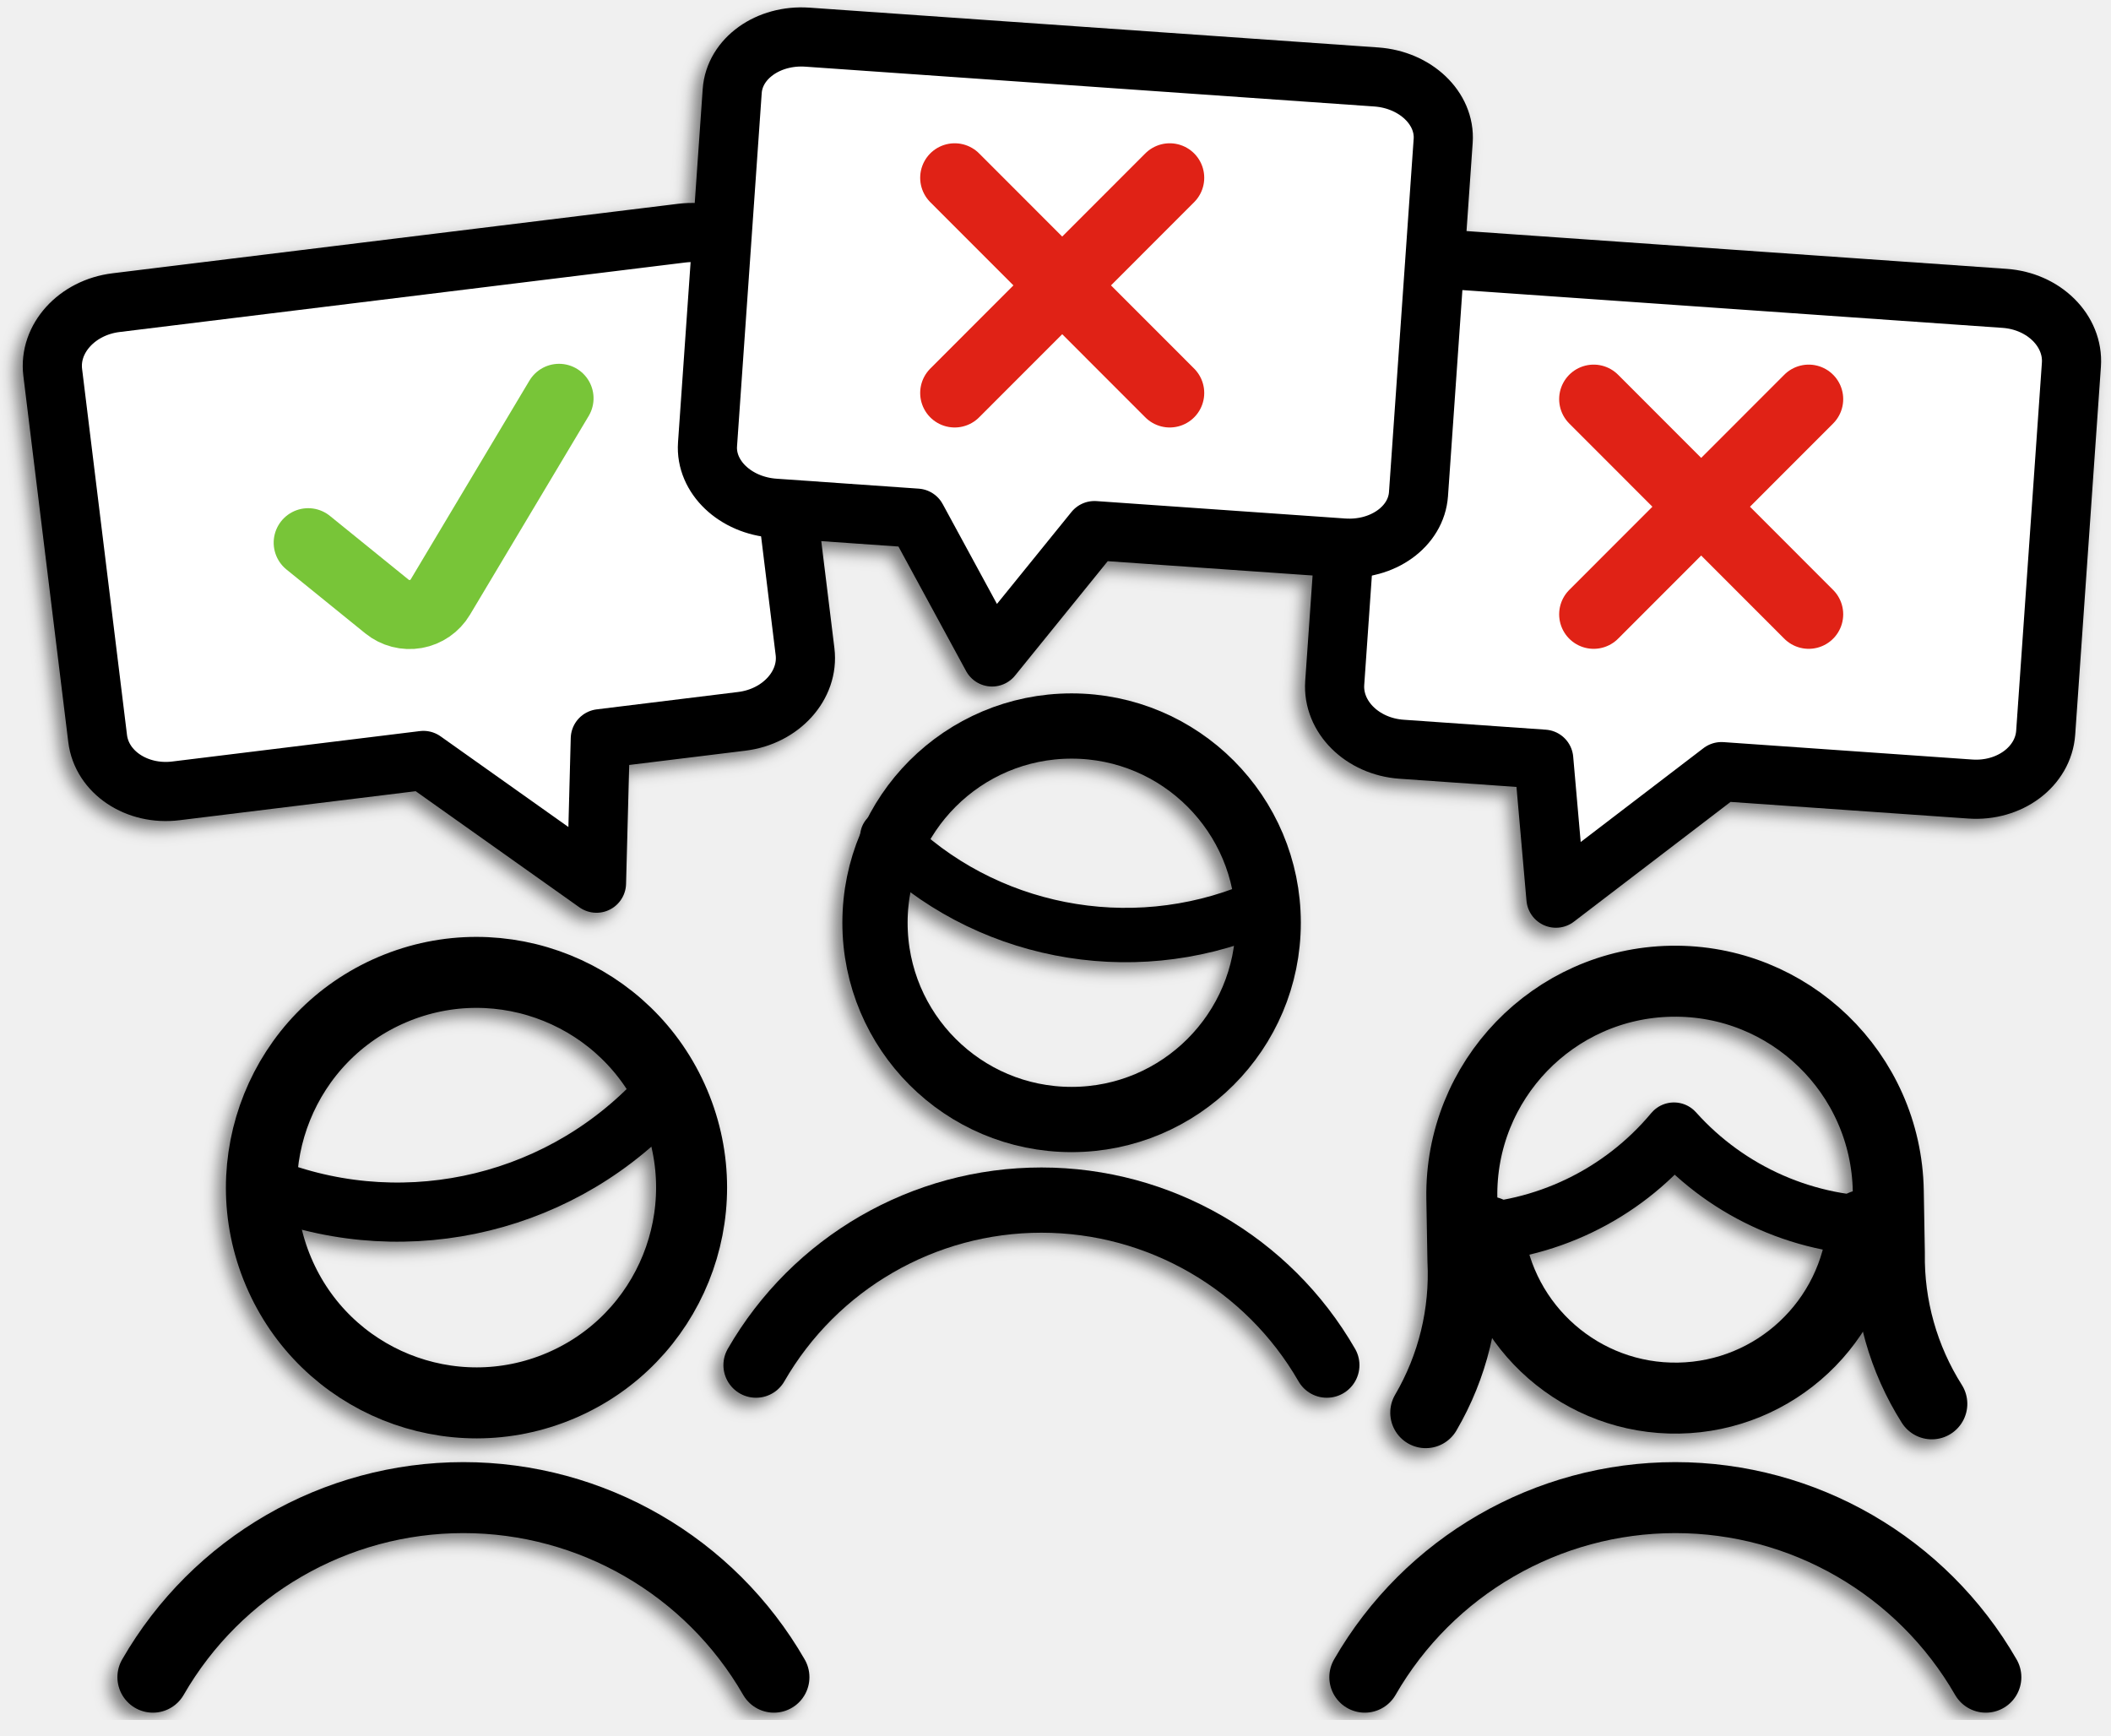
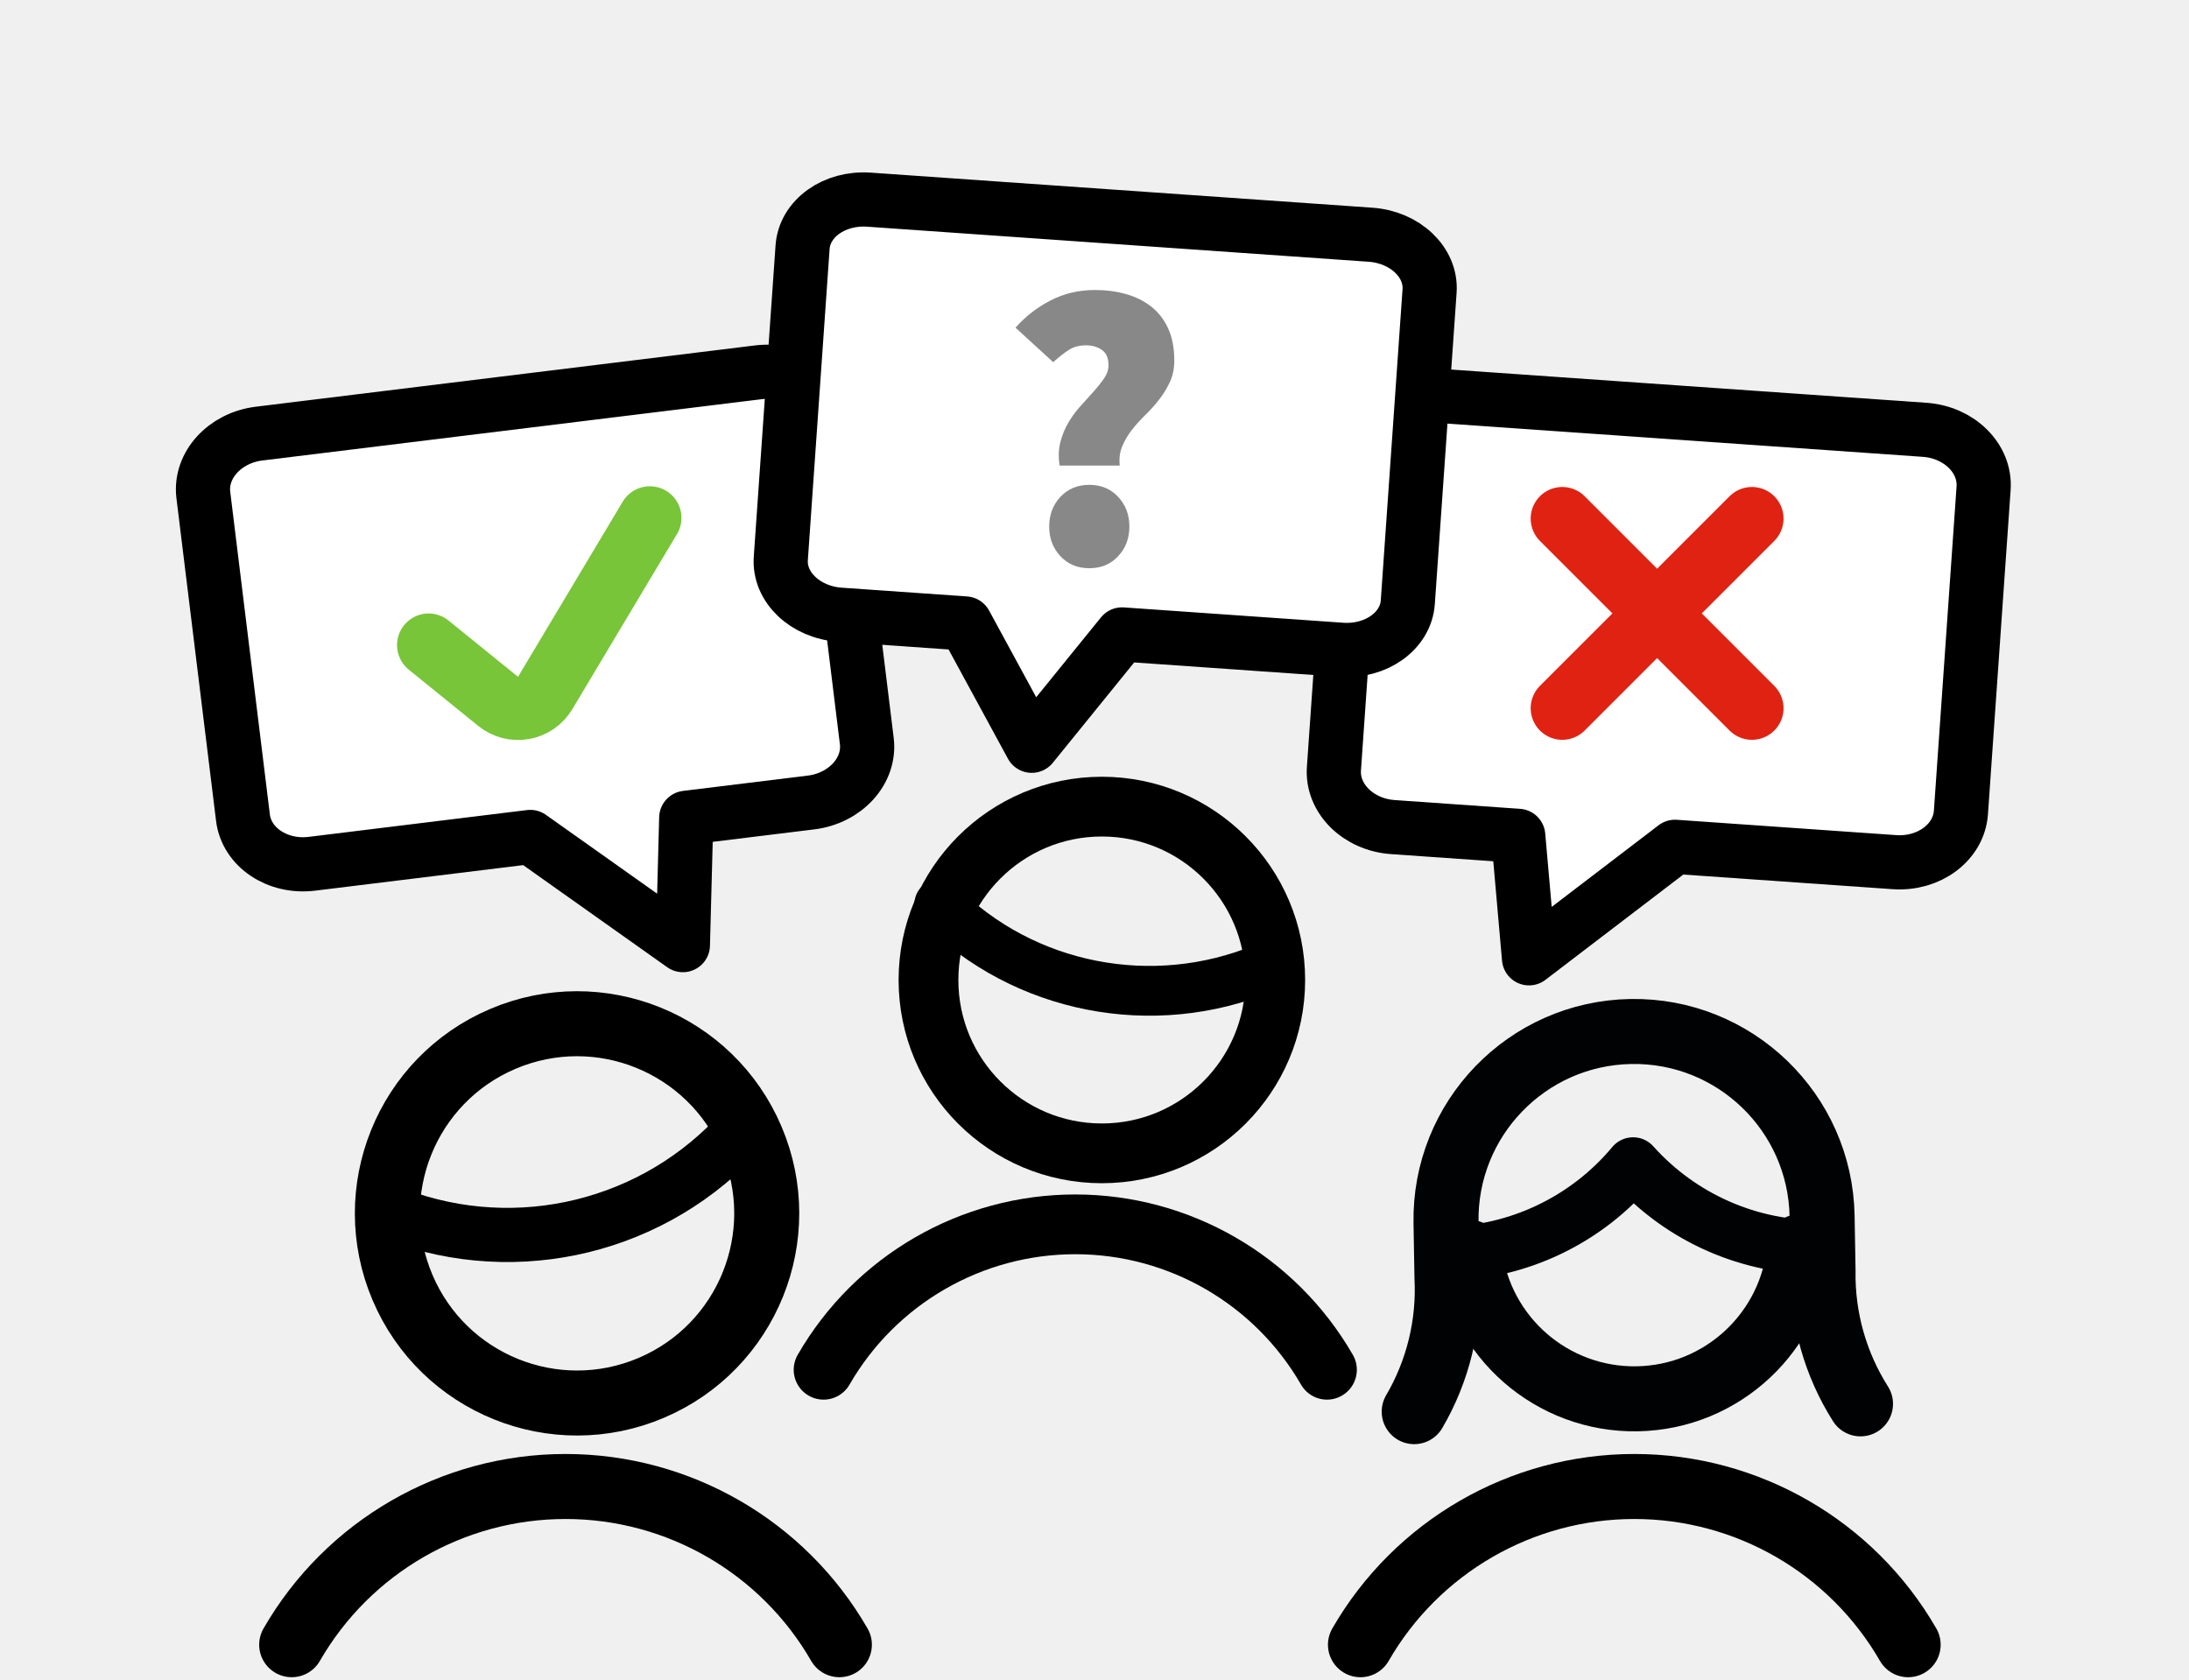
- <svg xmlns="http://www.w3.org/2000/svg" xmlns:xlink="http://www.w3.org/1999/xlink" width="546" height="449" viewBox="0 0 546 449">
+ <svg xmlns="http://www.w3.org/2000/svg" xmlns:xlink="http://www.w3.org/1999/xlink" width="202" height="155" viewBox="0 0 202 155">
  <defs>
-     <filter id="voty_now-a" width="103.7%" height="104.9%" x="-1.9%" y="-2.4%" filterUnits="objectBoundingBox">
-       <feOffset dx="-2" dy="2" in="SourceAlpha" result="shadowOffsetOuter1" />
-       <feGaussianBlur in="shadowOffsetOuter1" result="shadowBlurOuter1" stdDeviation="2" />
-       <feColorMatrix in="shadowBlurOuter1" result="shadowMatrixOuter1" values="0 0 0 0 0   0 0 0 0 0   0 0 0 0 0  0 0 0 0.5 0" />
-       <feMerge>
-         <feMergeNode in="shadowMatrixOuter1" />
-         <feMergeNode in="SourceGraphic" />
-       </feMerge>
-     </filter>
-     <linearGradient id="voty_now-b" x1="50%" x2="50%" y1="0%" y2="100%">
+     <linearGradient id="voty_now-a" x1="50%" x2="50%" y1="0%" y2="100%">
      <stop offset="0%" />
      <stop offset="100%" />
    </linearGradient>
-     <path id="voty_now-c" d="M357.891,113.182 C357.89,121.614 349.637,128.45 339.456,128.45 L302.589,128.452 L280.636,162.903 L256.504,128.455 L191.986,128.458 C181.806,128.459 173.553,121.624 173.553,113.192 L173.558,21.59 C173.559,13.158 181.812,6.322 191.993,6.322 L339.463,6.314 C349.643,6.314 357.896,13.148 357.896,21.58 L357.891,113.182 Z" />
+     <path id="voty_now-b" d="M112.608,35.586 C112.608,38.237 110.012,40.386 106.808,40.386 L95.208,40.386 L88.302,51.217 L80.708,40.386 L60.408,40.386 C57.205,40.386 54.608,38.237 54.608,35.586 L54.608,6.786 C54.608,4.135 57.205,1.986 60.408,1.986 L106.808,1.986 C110.012,1.986 112.608,4.135 112.608,6.786 L112.608,35.586 Z" />
  </defs>
-   <g fill="none" fill-rule="evenodd" stroke-linecap="round" stroke-linejoin="round" filter="url(#voty_now-a)" transform="translate(-46 -49)">
-     <g transform="translate(57.208 57.252)">
-       <path stroke="#000" stroke-width="18.359" d="M160.627,46.445 C144.077,17.708 113.456,1.12999216e-14 80.314,1.12999216e-14 C47.171,1.12999216e-14 16.55,17.708 -1.12912979e-14,46.445" transform="translate(28.34 379.118)" />
-       <path stroke="#000" stroke-width="16.874" d="M147.632,42.687 C132.421,16.275 104.277,0 73.816,0 C43.355,0 15.211,16.275 0,42.687" transform="translate(184.337 302.161)" />
-       <g stroke="#000" transform="translate(38.163 225.105)">
-         <path stroke-width="15.299" d="M18.909,51.732 C45.548,79.199 86.352,87.404 121.55,72.371" transform="rotate(-23 70.23 65.769)" />
-         <path stroke-width="18.359" d="M18.247,73.85 C18.238,104.588 43.136,129.498 73.857,129.49 C104.578,129.482 129.489,104.557 129.497,73.82 C129.506,43.083 104.608,18.172 73.887,18.18 C43.166,18.189 18.255,43.113 18.247,73.85 Z" transform="rotate(-23 73.872 73.835)" />
+   <g fill="none" fill-rule="evenodd">
+     <g stroke-linecap="round" stroke-linejoin="round" transform="translate(18 18)">
+       <path stroke="#000" stroke-width="6" d="M50.54,14.602 C45.333,5.567 35.698,3.55271368e-15 25.27,3.55271368e-15 C14.842,3.55271368e-15 5.207,5.567 -3.55271368e-15,14.602" transform="translate(8.917 119.195)" />
+       <path stroke="#000" stroke-width="5.515" d="M46.451,13.421 C41.665,5.117 32.81,0 23.226,0 C13.641,0 4.786,5.117 0,13.421" transform="translate(58 95)" />
+       <g stroke="#000" transform="translate(11.68 70.447)">
+         <path stroke-width="5" d="M6.276,16.587 C14.659,25.226 27.497,27.809 38.57,23.085" transform="rotate(-23 22.423 21.003)" />
+         <path stroke-width="6" d="M6.07,23.541 C6.07,33.206 13.905,41.041 23.57,41.041 C33.235,41.041 41.07,33.206 41.07,23.541 C41.07,13.876 33.235,6.041 23.57,6.041 C13.905,6.041 6.07,13.876 6.07,23.541 Z" transform="rotate(-23 23.57 23.54)" />
      </g>
-       <g stroke="#000" transform="translate(215.104 179.537)">
-         <path stroke-width="14.061" d="M3.178,28.626 C27.93,53.512 65.834,60.954 98.525,47.346" />
-         <path stroke-width="16.874" d="M0,50.89 C0,78.996 22.767,101.781 50.851,101.781 C78.936,101.781 101.703,78.996 101.703,50.89 C101.703,22.784 78.936,0 50.851,0 C22.767,0 0,22.784 0,50.89 Z" />
+       <g stroke="#000" transform="translate(67.68 56.447)">
+         <path stroke-width="4.595" d="M1,9 C8.788,16.824 20.714,19.164 31,14.886" />
+         <path stroke-width="5.515" d="M0,16 C0,24.837 7.163,32 16,32 C24.837,32 32,24.837 32,16 C32,7.163 24.837,0 16,0 C7.163,0 0,7.163 0,16 Z" />
      </g>
-       <path stroke="url(#voty_now-b)" stroke-width="18.359" d="M502.423,425.562 C485.873,396.826 455.252,379.118 422.11,379.118 C388.967,379.118 358.346,396.826 341.796,425.562" />
-       <path fill="#FFF" stroke="#000" stroke-width="15.299" d="M194.136,171.743 C194.135,180.526 185.881,187.647 175.701,187.648 L138.833,187.652 L133.299,224.622 L92.748,187.656 L28.23,187.662 C18.049,187.663 9.797,180.544 9.797,171.761 L9.806,76.342 C9.807,67.559 18.061,60.438 28.241,60.437 L175.712,60.424 C185.893,60.424 194.145,67.542 194.145,76.325 L194.136,171.743 Z" transform="rotate(-7 101.971 142.523)" />
-       <path stroke="#78C539" stroke-width="17.849" d="M136.273,98.209 L100.357,146.136 C98.743,148.289 96.275,149.634 93.592,149.823 C90.909,150.012 88.277,149.026 86.378,147.12 L67.84,128.568" transform="rotate(-6 102.056 124.027)" />
-       <path fill="#FFF" stroke="#000" stroke-width="15.299" d="M520.204,174.895 C520.204,183.678 511.95,190.798 501.77,190.799 L464.902,190.801 L459.242,226.441 L418.818,190.803 L354.3,190.807 C344.119,190.807 335.867,183.688 335.867,174.905 L335.872,79.486 C335.873,70.702 344.126,63.582 354.307,63.581 L501.777,63.574 C511.957,63.574 520.209,70.693 520.209,79.476 L520.204,174.895 Z" transform="scale(-1 1) rotate(-4 0 12402.419)" />
-       <g transform="scale(-1 1) rotate(-4 0 7693.965)">
-         <use fill="#D8D8D8" xlink:href="#voty_now-c" />
-         <use fill="#FFF" stroke="#000" stroke-width="15.299" xlink:href="#voty_now-c" />
+       <path stroke="url(#voty_now-a)" stroke-width="6" d="M158.083,133.798 C152.876,124.763 143.241,119.195 132.813,119.195 C122.385,119.195 112.751,124.763 107.543,133.798" />
+       <path fill="#FFF" stroke="#000" stroke-width="5" d="M61.084,53.999 C61.084,56.761 58.487,58.999 55.284,58.999 L43.684,58.999 L41.944,70.623 L29.184,58.999 L8.884,58.999 C5.681,58.999 3.084,56.761 3.084,53.999 L3.084,23.999 C3.084,21.238 5.681,18.999 8.884,18.999 L55.284,18.999 C58.487,18.999 61.084,21.238 61.084,23.999 L61.084,53.999 Z" transform="rotate(-7 32.084 44.811)" />
+       <path stroke="#78C539" stroke-width="5.833" d="M42.876,30.878 L31.577,45.945 C31.069,46.622 30.293,47.045 29.449,47.104 C28.605,47.164 27.776,46.854 27.179,46.254 L21.346,40.421" transform="rotate(-6 32.11 38.995)" />
+       <path fill="#FFF" stroke="#000" stroke-width="5" d="M163.679,54.989 C163.679,57.75 161.082,59.989 157.879,59.989 L146.279,59.989 L144.499,71.194 L131.779,59.989 L111.479,59.989 C108.276,59.989 105.679,57.75 105.679,54.989 L105.679,24.989 C105.679,22.227 108.276,19.989 111.479,19.989 L157.879,19.989 C161.082,19.989 163.679,22.227 163.679,24.989 L163.679,54.989 Z" transform="scale(-1 1) rotate(-4 0 3902.292)" />
+       <g transform="scale(-1 1) rotate(-4 0 2420.83)">
+         <use fill="#D8D8D8" xlink:href="#voty_now-b" />
+         <use fill="#FFF" stroke="#000" stroke-width="5" xlink:href="#voty_now-b" />
      </g>
    </g>
-     <g stroke="#010204" transform="rotate(-1 17566.37 -23465.458)">
-       <path stroke-width="18.359" d="M131.527,111.423 C124.347,99.633 120.767,85.996 121.227,72.197 L121.227,56.151 C121.227,25.669 96.533,0.955 66.074,0.955 C35.61,0.955 10.915,25.669 10.915,56.151 L10.915,72.197 C11.375,85.996 7.795,99.633 0.615,111.423" />
-       <path stroke-width="15.299" d="M10.918,65.271 C32.093,65.236 52.222,56.001 66.071,39.965 C79.92,56.001 100.049,65.236 121.225,65.271" />
-       <path stroke-width="18.359" d="M17.658,64.948 C20.145,89.838 41.083,108.799 66.081,108.799 C91.079,108.799 112.012,89.838 114.505,64.948" />
+     <g stroke="#010204" stroke-linecap="round" stroke-linejoin="round" transform="rotate(-1 5522.96 -7383.262)">
+       <path stroke-width="6" d="M41.384,35.032 C39.125,31.325 37.998,27.037 38.143,22.699 L38.143,17.654 C38.143,8.07 30.373,0.3 20.79,0.3 C11.204,0.3 3.434,8.07 3.434,17.654 L3.434,22.699 C3.579,27.037 2.453,31.325 0.194,35.032" />
+       <path stroke-width="5" d="M3.435,20.521 C10.098,20.51 16.431,17.607 20.789,12.565 C25.146,17.607 31.48,20.51 38.142,20.521" />
+       <path stroke-width="6" d="M5.556,20.42 C6.339,28.245 12.926,34.206 20.792,34.206 C28.657,34.206 35.244,28.245 36.028,20.42" />
    </g>
-     <path stroke="#E02212" stroke-width="17.849" d="M55.619,0 L0,55.661 M0,0 L55.619,55.661" transform="translate(458.193 152.236)" />
-     <path stroke="#E02212" stroke-width="17.849" d="M55.619,0 L0,55.661 M0,0 L55.619,55.661" transform="translate(292.926 94.985)" />
+     <path stroke="#E02212" stroke-linecap="round" stroke-linejoin="round" stroke-width="5.833" d="M17.5,0 L0,17.5 M0,0 L17.5,17.5" transform="translate(144.167 47.863)" />
+     <path fill="#888" fill-rule="nonzero" d="M103.331,42.972 C103.257,42.306 103.337,41.702 103.572,41.159 C103.806,40.616 104.108,40.111 104.478,39.642 C104.848,39.173 105.261,38.717 105.718,38.273 C106.174,37.829 106.593,37.36 106.975,36.867 C107.358,36.374 107.685,35.837 107.956,35.258 C108.227,34.678 108.363,34.018 108.363,33.278 C108.363,32.119 108.172,31.126 107.79,30.299 C107.407,29.473 106.883,28.801 106.217,28.283 C105.551,27.765 104.774,27.383 103.886,27.136 C102.998,26.889 102.048,26.766 101.037,26.766 C99.557,26.766 98.194,27.087 96.948,27.728 C95.703,28.369 94.624,29.208 93.711,30.244 L93.711,30.244 L97.189,33.426 C97.682,32.982 98.151,32.612 98.595,32.316 C99.039,32.02 99.582,31.872 100.223,31.872 C100.79,31.872 101.278,32.014 101.684,32.297 C102.091,32.581 102.295,33.056 102.295,33.722 C102.295,34.117 102.165,34.505 101.906,34.888 C101.647,35.27 101.333,35.671 100.963,36.09 C100.593,36.509 100.192,36.953 99.76,37.422 C99.329,37.891 98.947,38.403 98.614,38.958 C98.281,39.513 98.028,40.123 97.855,40.789 C97.682,41.455 97.658,42.183 97.781,42.972 L97.781,42.972 L103.331,42.972 Z M100.519,52.444 C101.604,52.444 102.492,52.074 103.183,51.334 C103.874,50.594 104.219,49.681 104.219,48.596 C104.219,47.511 103.874,46.598 103.183,45.858 C102.492,45.118 101.604,44.748 100.519,44.748 C99.434,44.748 98.546,45.118 97.855,45.858 C97.164,46.598 96.819,47.511 96.819,48.596 C96.819,49.681 97.164,50.594 97.855,51.334 C98.546,52.074 99.434,52.444 100.519,52.444 Z" />
  </g>
</svg>
